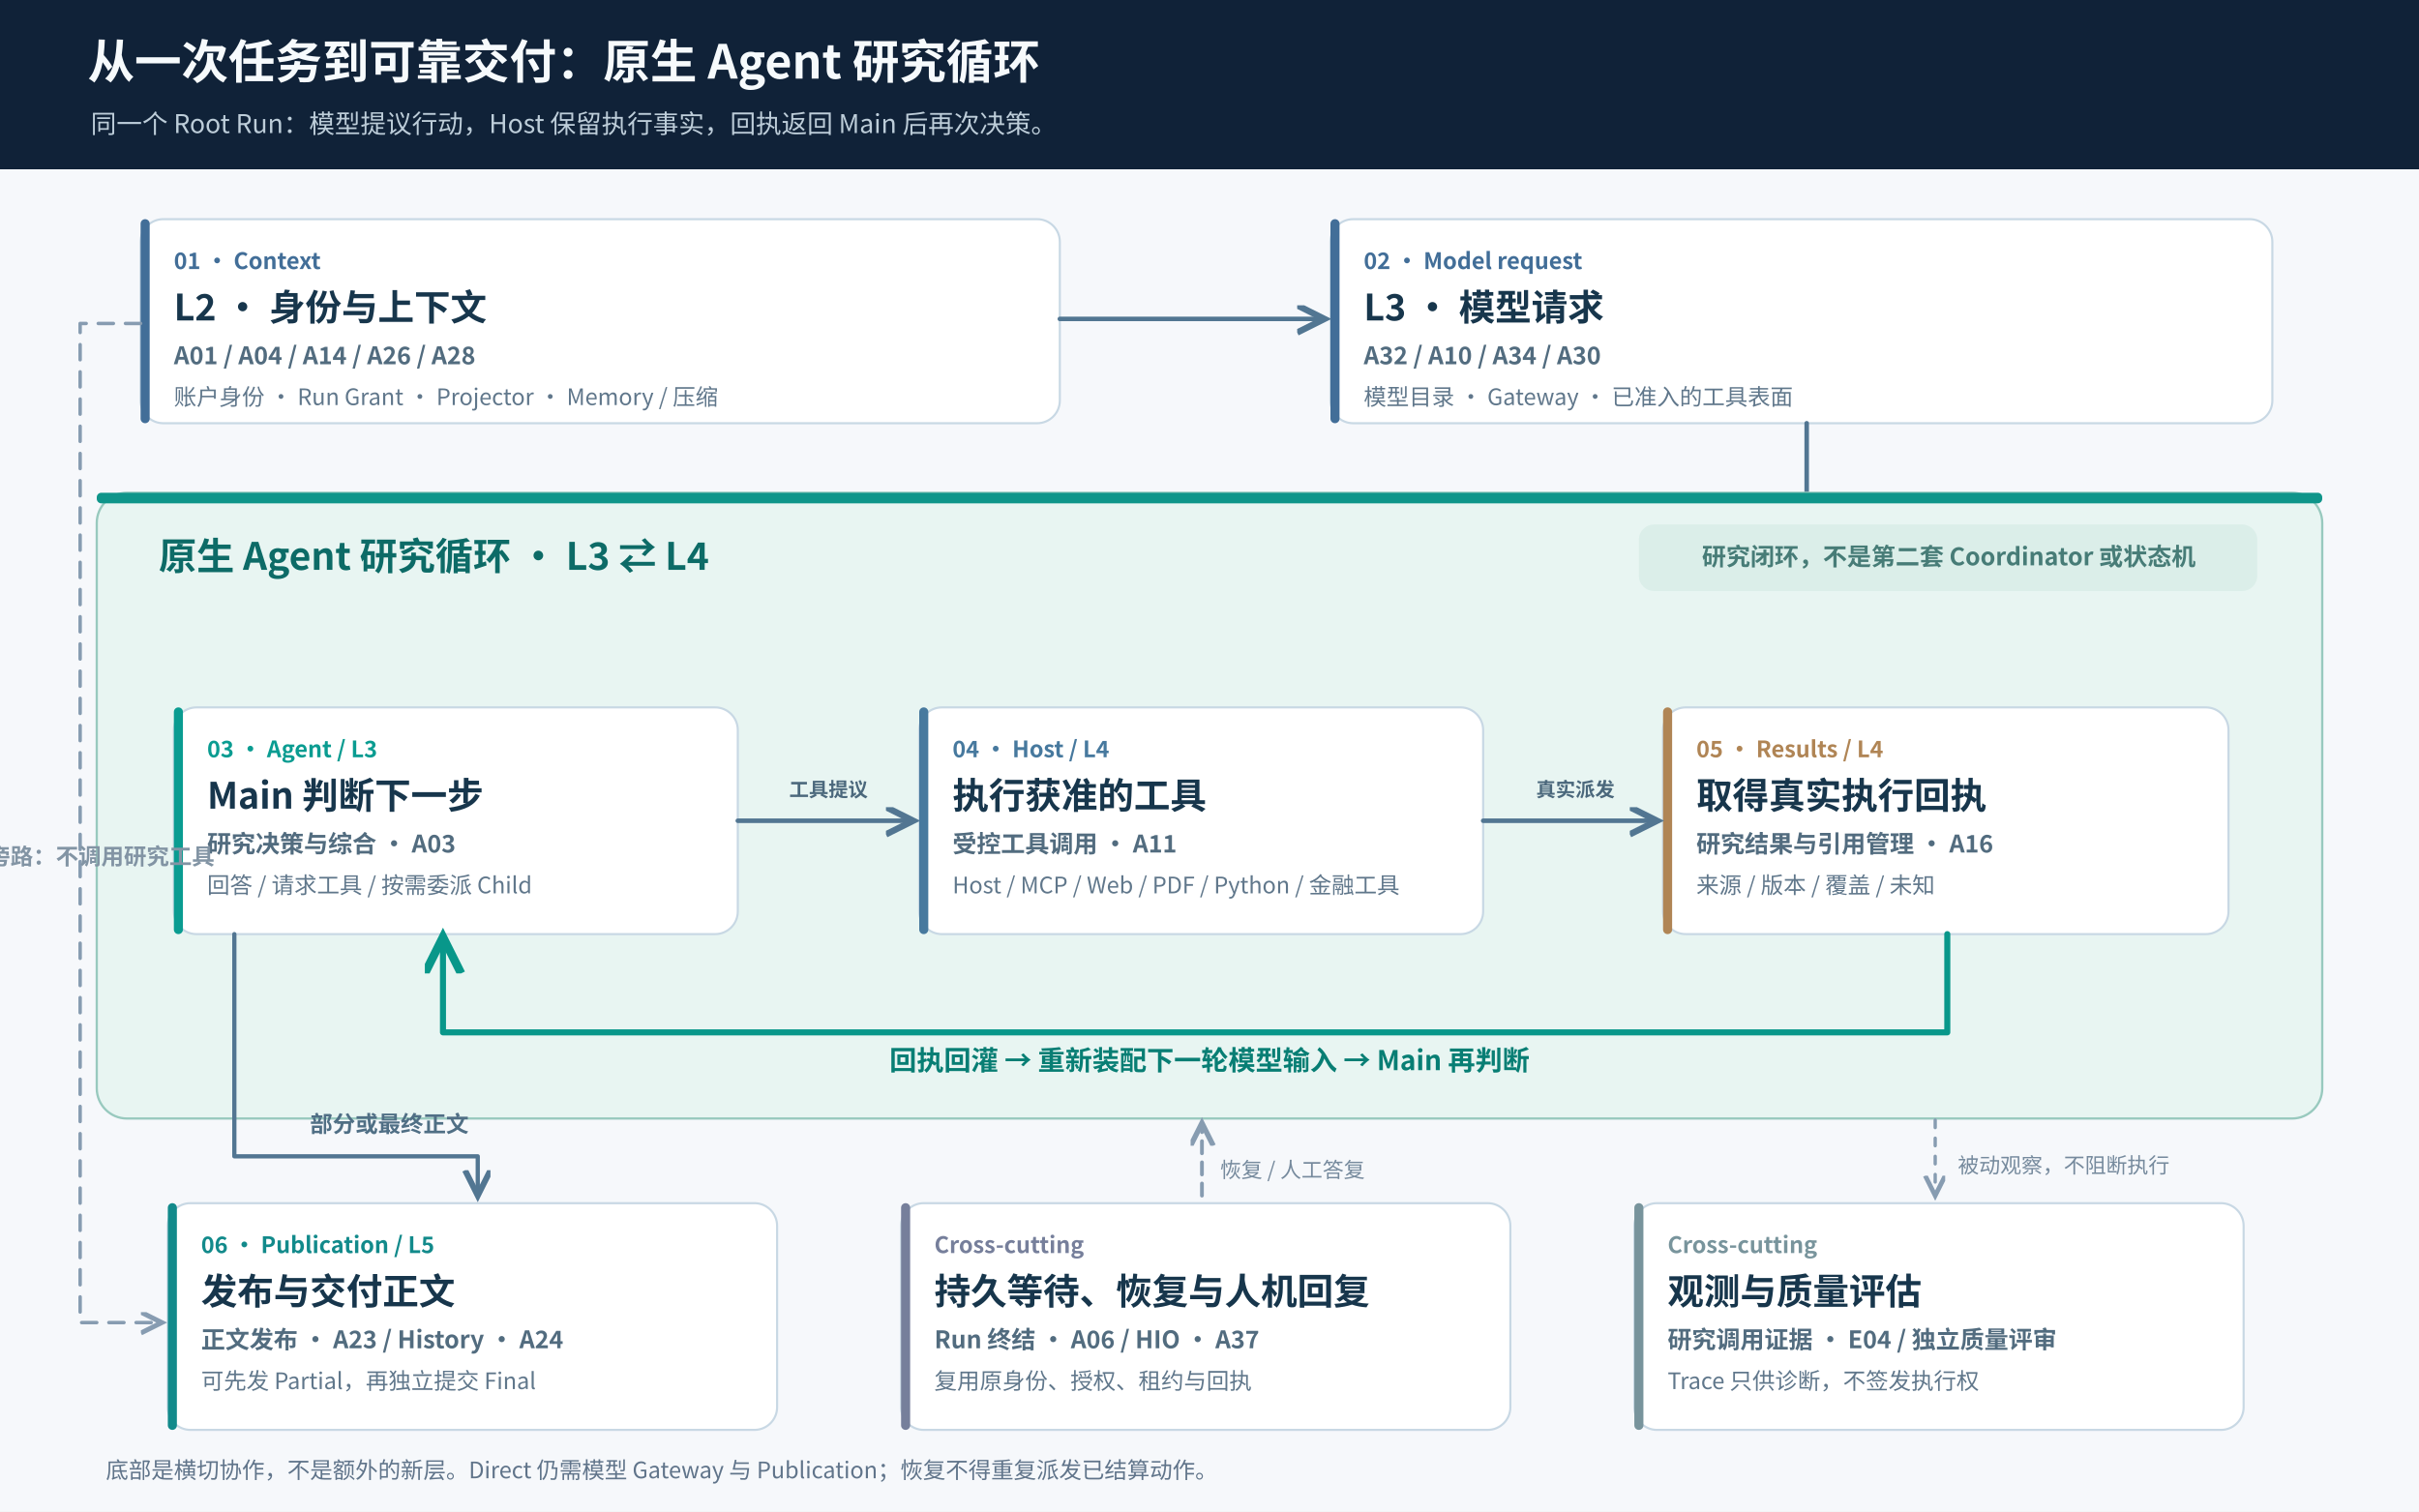
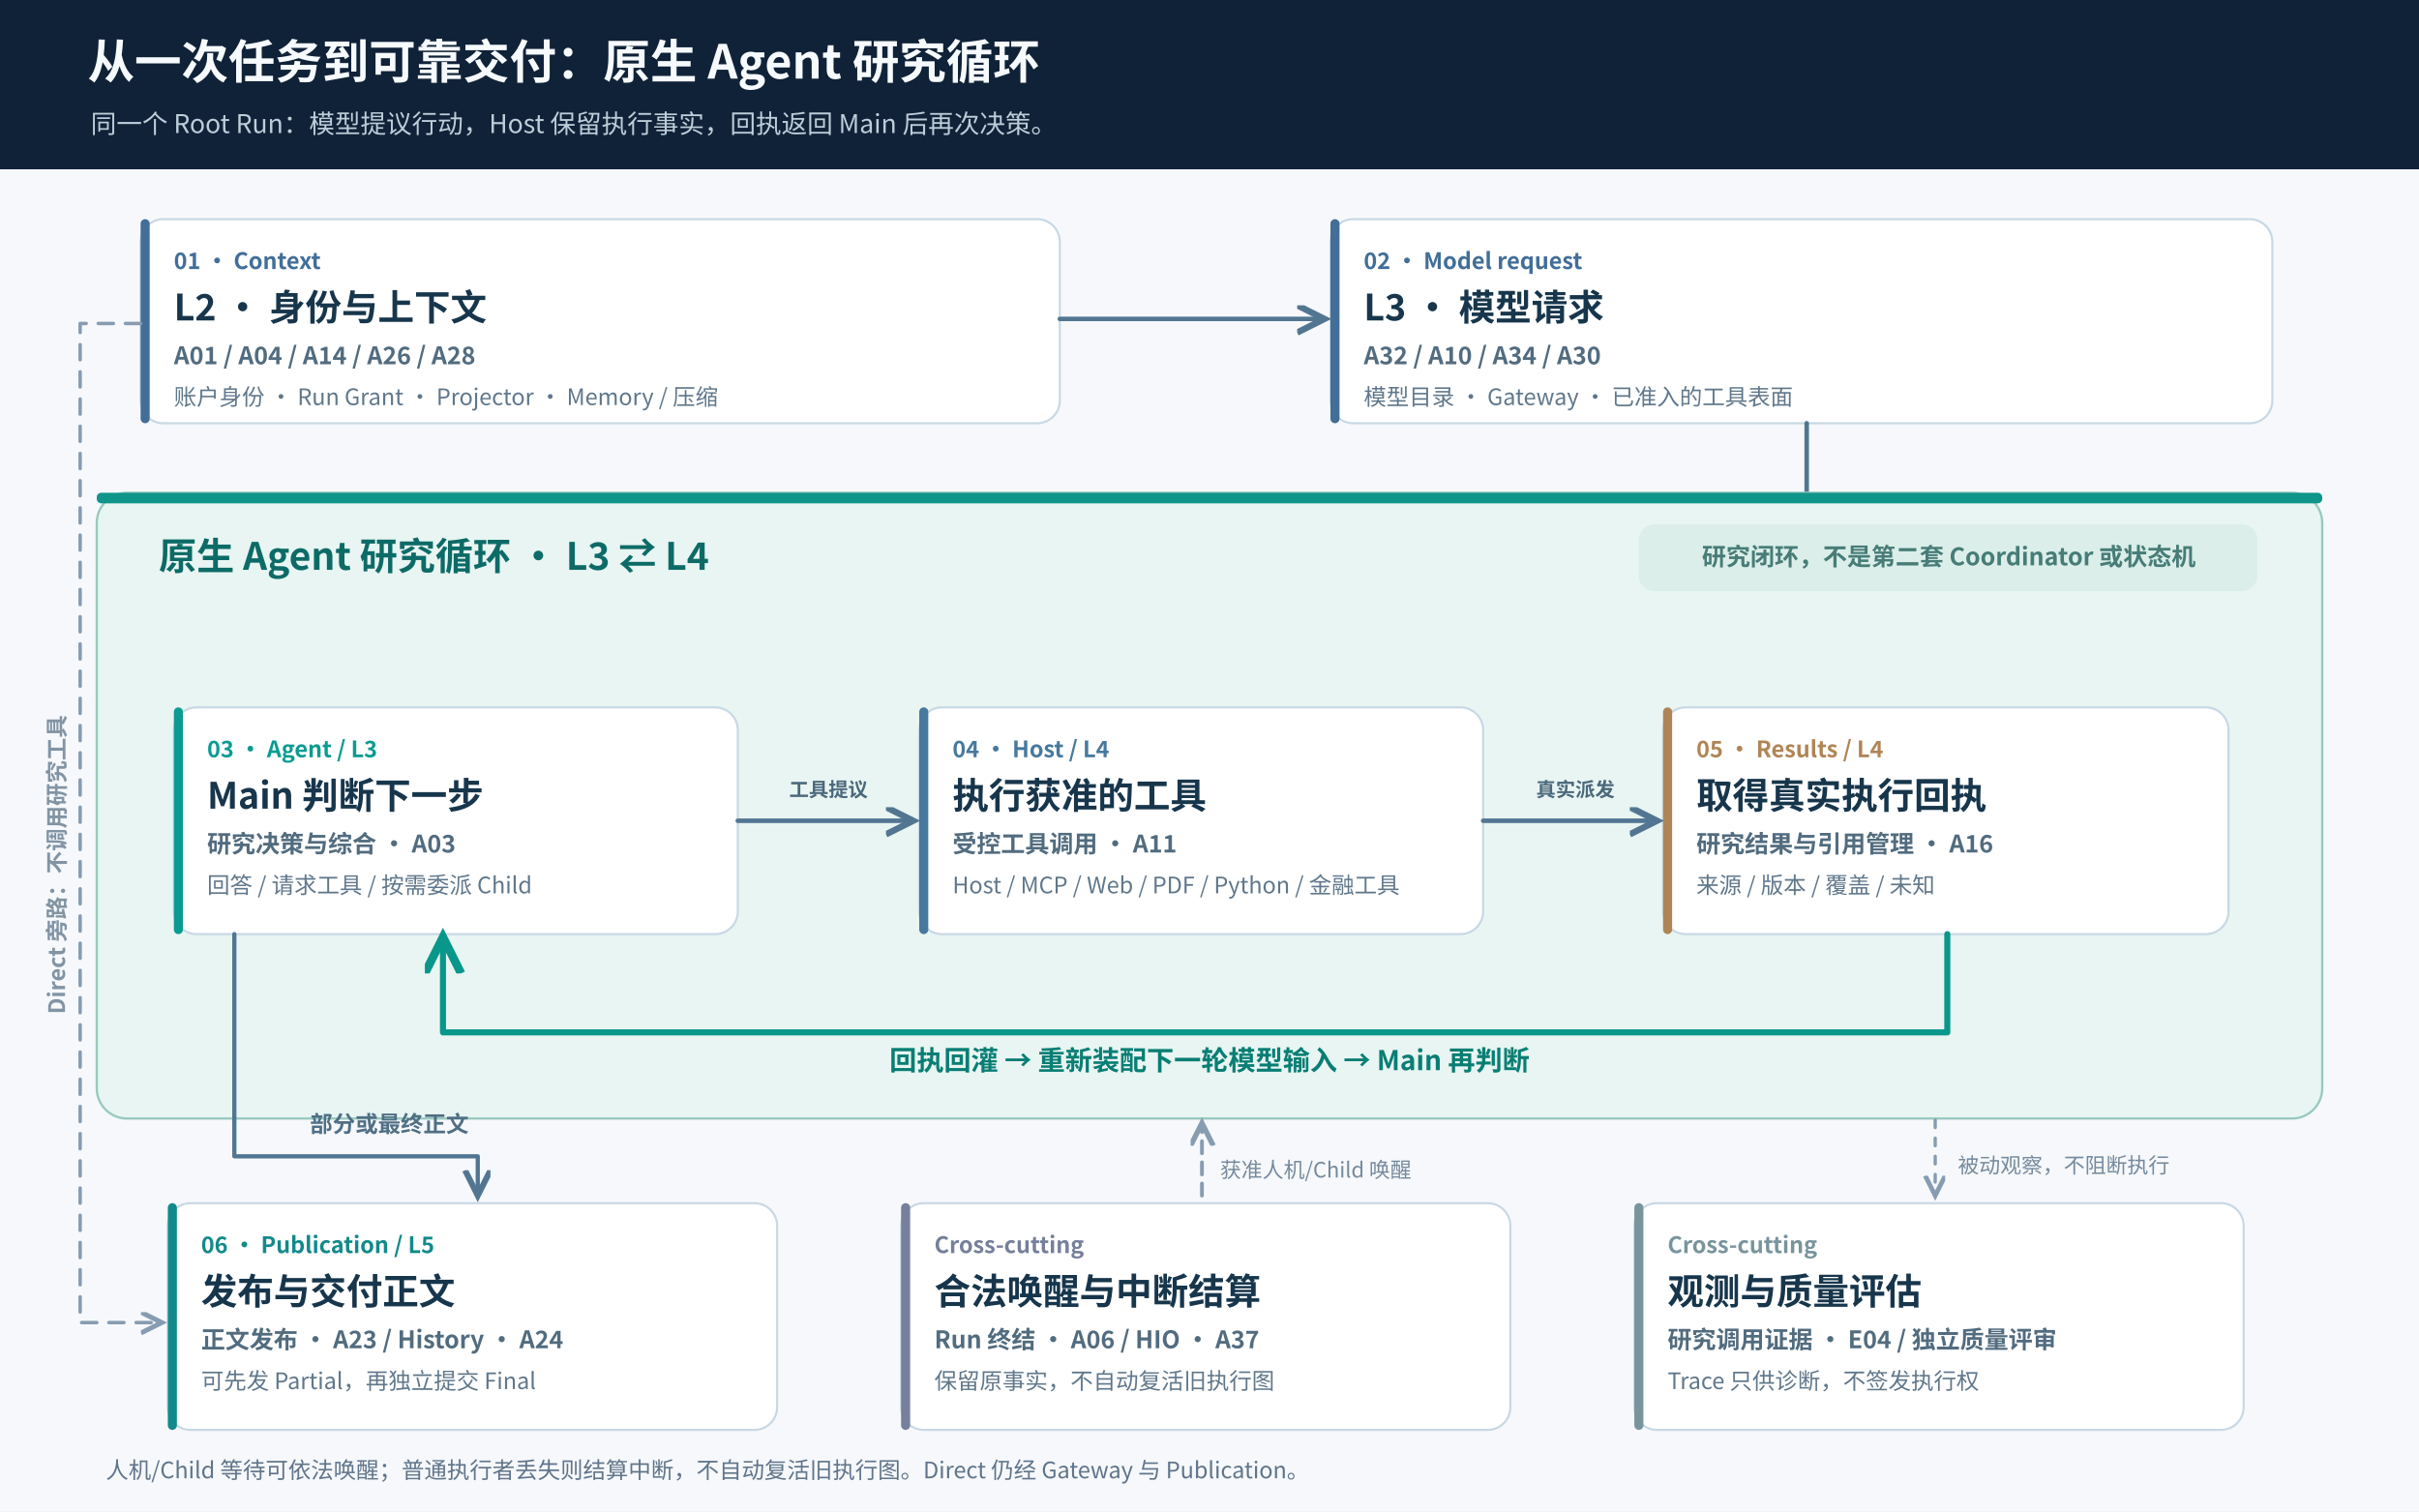
<svg xmlns="http://www.w3.org/2000/svg" width="1600" height="1000" viewBox="0 0 1600 1000" role="img" aria-labelledby="t d">
  <defs>
    <marker id="arrowB" markerWidth="8" markerHeight="8" refX="6" refY="3" orient="auto" markerUnits="strokeWidth">
      <path d="M0 0 L6 3 L0 6" fill="none" stroke="#527692" stroke-width="1.4" />
    </marker>
    <marker id="arrowT" markerWidth="8" markerHeight="8" refX="6" refY="3" orient="auto" markerUnits="strokeWidth">
      <path d="M0 0 L6 3 L0 6" fill="none" stroke="#08978A" stroke-width="1.4" />
    </marker>
    <marker id="arrowG" markerWidth="8" markerHeight="8" refX="6" refY="3" orient="auto" markerUnits="strokeWidth">
      <path d="M0 0 L6 3 L0 6" fill="none" stroke="#879CB1" stroke-width="1.4" />
    </marker>
  </defs>
  <rect x="0" y="0" width="1600" height="1000" rx="0" fill="#F6F8FB" stroke="#F6F8FB" stroke-width="0" />
  <rect x="0" y="0" width="1600" height="112" rx="0" fill="#102238" stroke="#102238" stroke-width="0" />
  <text x="58" y="52" fill="#F6FAFC" font-family="system-ui,-apple-system,Segoe UI,Noto Sans CJK SC,Noto Sans SC,Arial,sans-serif" font-size="31" font-weight="750" text-anchor="start">从一次任务到可靠交付：原生 Agent 研究循环</text>
  <text x="60" y="88" fill="#BDCDD9" font-family="system-ui,-apple-system,Segoe UI,Noto Sans CJK SC,Noto Sans SC,Arial,sans-serif" font-size="17" font-weight="450" text-anchor="start">同一个 Root Run：模型提议行动，Host 保留执行事实，回执返回 Main 后再次决策。</text>
  <rect x="93" y="145" width="608" height="135" rx="15" fill="#FFFFFF" stroke="#C8D8E4" stroke-width="1.4" />
  <rect x="93" y="145" width="6" height="135" rx="3" fill="#426E98" stroke="#426E98" stroke-width="0" />
  <text x="115" y="178" fill="#426E98" font-family="system-ui,-apple-system,Segoe UI,Noto Sans CJK SC,Noto Sans SC,Arial,sans-serif" font-size="15" font-weight="700" text-anchor="start">01 · Context</text>
  <text x="115" y="212" fill="#17364C" font-family="system-ui,-apple-system,Segoe UI,Noto Sans CJK SC,Noto Sans SC,Arial,sans-serif" font-size="24" font-weight="700" text-anchor="start">L2 · 身份与上下文</text>
  <text x="115" y="241" fill="#526C7F" font-family="system-ui,-apple-system,Segoe UI,Noto Sans CJK SC,Noto Sans SC,Arial,sans-serif" font-size="16" font-weight="600" text-anchor="start">A01 / A04 / A14 / A26 / A28</text>
  <text x="115" y="268" fill="#60778B" font-family="system-ui,-apple-system,Segoe UI,Noto Sans CJK SC,Noto Sans SC,Arial,sans-serif" font-size="15" font-weight="400" text-anchor="start">账户身份 · Run Grant · Projector · Memory / 压缩</text>
  <rect x="880" y="145" width="623" height="135" rx="15" fill="#FFFFFF" stroke="#C8D8E4" stroke-width="1.4" />
  <rect x="880" y="145" width="6" height="135" rx="3" fill="#426E98" stroke="#426E98" stroke-width="0" />
  <text x="902" y="178" fill="#426E98" font-family="system-ui,-apple-system,Segoe UI,Noto Sans CJK SC,Noto Sans SC,Arial,sans-serif" font-size="15" font-weight="700" text-anchor="start">02 · Model request</text>
  <text x="902" y="212" fill="#17364C" font-family="system-ui,-apple-system,Segoe UI,Noto Sans CJK SC,Noto Sans SC,Arial,sans-serif" font-size="24" font-weight="700" text-anchor="start">L3 · 模型请求</text>
  <text x="902" y="241" fill="#526C7F" font-family="system-ui,-apple-system,Segoe UI,Noto Sans CJK SC,Noto Sans SC,Arial,sans-serif" font-size="16" font-weight="600" text-anchor="start">A32 / A10 / A34 / A30</text>
  <text x="902" y="268" fill="#60778B" font-family="system-ui,-apple-system,Segoe UI,Noto Sans CJK SC,Noto Sans SC,Arial,sans-serif" font-size="15" font-weight="400" text-anchor="start">模型目录 · Gateway · 已准入的工具表面</text>
  <path d="M701 211 H876" fill="none" stroke="#527692" stroke-width="3" stroke-linecap="round" stroke-linejoin="round" marker-end="url(#arrowB)" />
  <path d="M1195 280 V420 H305 V461" fill="none" stroke="#527692" stroke-width="3" stroke-linecap="round" stroke-linejoin="round" marker-end="url(#arrowB)" />
  <rect x="64" y="326" width="1472" height="414" rx="20" fill="#E8F5F2" stroke="#98C9BE" stroke-width="1.5" />
  <rect x="64" y="326" width="1472" height="7" rx="3" fill="#0F958A" stroke="#0F958A" stroke-width="0" />
  <text x="105" y="377" fill="#0D6B67" font-family="system-ui,-apple-system,Segoe UI,Noto Sans CJK SC,Noto Sans SC,Arial,sans-serif" font-size="25" font-weight="750" text-anchor="start">原生 Agent 研究循环 · L3 ⇄ L4</text>
  <rect x="1084" y="347" width="409" height="44" rx="10" fill="#DBEEE9" stroke="#DBEEE9" stroke-width="0" />
  <text x="1289" y="374" fill="#477C77" font-family="system-ui,-apple-system,Segoe UI,Noto Sans CJK SC,Noto Sans SC,Arial,sans-serif" font-size="16" font-weight="600" text-anchor="middle">研究闭环，不是第二套 Coordinator 或状态机</text>
  <rect x="115" y="468" width="373" height="150" rx="15" fill="#FFFFFF" stroke="#C8D8E4" stroke-width="1.4" />
  <rect x="115" y="468" width="6" height="150" rx="3" fill="#0A9C91" stroke="#0A9C91" stroke-width="0" />
  <text x="137" y="501" fill="#0A9C91" font-family="system-ui,-apple-system,Segoe UI,Noto Sans CJK SC,Noto Sans SC,Arial,sans-serif" font-size="15" font-weight="700" text-anchor="start">03 · Agent / L3</text>
  <text x="137" y="535" fill="#17364C" font-family="system-ui,-apple-system,Segoe UI,Noto Sans CJK SC,Noto Sans SC,Arial,sans-serif" font-size="24" font-weight="700" text-anchor="start">Main 判断下一步</text>
  <text x="137" y="564" fill="#526C7F" font-family="system-ui,-apple-system,Segoe UI,Noto Sans CJK SC,Noto Sans SC,Arial,sans-serif" font-size="16" font-weight="600" text-anchor="start">研究决策与综合 · A03</text>
  <text x="137" y="591" fill="#60778B" font-family="system-ui,-apple-system,Segoe UI,Noto Sans CJK SC,Noto Sans SC,Arial,sans-serif" font-size="15" font-weight="400" text-anchor="start">回答 / 请求工具 / 按需委派 Child</text>
  <rect x="608" y="468" width="373" height="150" rx="15" fill="#FFFFFF" stroke="#C8D8E4" stroke-width="1.4" />
  <rect x="608" y="468" width="6" height="150" rx="3" fill="#47799E" stroke="#47799E" stroke-width="0" />
  <text x="630" y="501" fill="#47799E" font-family="system-ui,-apple-system,Segoe UI,Noto Sans CJK SC,Noto Sans SC,Arial,sans-serif" font-size="15" font-weight="700" text-anchor="start">04 · Host / L4</text>
  <text x="630" y="535" fill="#17364C" font-family="system-ui,-apple-system,Segoe UI,Noto Sans CJK SC,Noto Sans SC,Arial,sans-serif" font-size="24" font-weight="700" text-anchor="start">执行获准的工具</text>
  <text x="630" y="564" fill="#526C7F" font-family="system-ui,-apple-system,Segoe UI,Noto Sans CJK SC,Noto Sans SC,Arial,sans-serif" font-size="16" font-weight="600" text-anchor="start">受控工具调用 · A11</text>
  <text x="630" y="591" fill="#60778B" font-family="system-ui,-apple-system,Segoe UI,Noto Sans CJK SC,Noto Sans SC,Arial,sans-serif" font-size="15" font-weight="400" text-anchor="start">Host / MCP / Web / PDF / Python / 金融工具</text>
  <rect x="1100" y="468" width="374" height="150" rx="15" fill="#FFFFFF" stroke="#C8D8E4" stroke-width="1.4" />
  <rect x="1100" y="468" width="6" height="150" rx="3" fill="#B08555" stroke="#B08555" stroke-width="0" />
  <text x="1122" y="501" fill="#B08555" font-family="system-ui,-apple-system,Segoe UI,Noto Sans CJK SC,Noto Sans SC,Arial,sans-serif" font-size="15" font-weight="700" text-anchor="start">05 · Results / L4</text>
  <text x="1122" y="535" fill="#17364C" font-family="system-ui,-apple-system,Segoe UI,Noto Sans CJK SC,Noto Sans SC,Arial,sans-serif" font-size="24" font-weight="700" text-anchor="start">取得真实执行回执</text>
  <text x="1122" y="564" fill="#526C7F" font-family="system-ui,-apple-system,Segoe UI,Noto Sans CJK SC,Noto Sans SC,Arial,sans-serif" font-size="16" font-weight="600" text-anchor="start">研究结果与引用管理 · A16</text>
  <text x="1122" y="591" fill="#60778B" font-family="system-ui,-apple-system,Segoe UI,Noto Sans CJK SC,Noto Sans SC,Arial,sans-serif" font-size="15" font-weight="400" text-anchor="start">来源 / 版本 / 覆盖 / 未知</text>
  <path d="M488 543 H604" fill="none" stroke="#527692" stroke-width="3" stroke-linecap="round" stroke-linejoin="round" marker-end="url(#arrowB)" />
  <path d="M981 543 H1096" fill="none" stroke="#527692" stroke-width="3" stroke-linecap="round" stroke-linejoin="round" marker-end="url(#arrowB)" />
  <text x="548" y="527" fill="#4B687C" font-family="system-ui,-apple-system,Segoe UI,Noto Sans CJK SC,Noto Sans SC,Arial,sans-serif" font-size="13" font-weight="600" text-anchor="middle">工具提议</text>
  <text x="1042" y="527" fill="#4B687C" font-family="system-ui,-apple-system,Segoe UI,Noto Sans CJK SC,Noto Sans SC,Arial,sans-serif" font-size="13" font-weight="600" text-anchor="middle">真实派发</text>
  <path d="M1288 618 V683 H293 V620" fill="none" stroke="#08978A" stroke-width="4" stroke-linecap="round" stroke-linejoin="round" marker-end="url(#arrowT)" />
  <text x="800" y="708" fill="#087E74" font-family="system-ui,-apple-system,Segoe UI,Noto Sans CJK SC,Noto Sans SC,Arial,sans-serif" font-size="18" font-weight="650" text-anchor="middle">回执回灌 → 重新装配下一轮模型输入 → Main 再判断</text>
  <rect x="111" y="796" width="403" height="150" rx="15" fill="#FFFFFF" stroke="#C8D8E4" stroke-width="1.4" />
  <rect x="111" y="796" width="6" height="150" rx="3" fill="#128A8B" stroke="#128A8B" stroke-width="0" />
  <text x="133" y="829" fill="#128A8B" font-family="system-ui,-apple-system,Segoe UI,Noto Sans CJK SC,Noto Sans SC,Arial,sans-serif" font-size="15" font-weight="700" text-anchor="start">06 · Publication / L5</text>
  <text x="133" y="863" fill="#17364C" font-family="system-ui,-apple-system,Segoe UI,Noto Sans CJK SC,Noto Sans SC,Arial,sans-serif" font-size="24" font-weight="700" text-anchor="start">发布与交付正文</text>
  <text x="133" y="892" fill="#526C7F" font-family="system-ui,-apple-system,Segoe UI,Noto Sans CJK SC,Noto Sans SC,Arial,sans-serif" font-size="16" font-weight="600" text-anchor="start">正文发布 · A23 / History · A24</text>
  <text x="133" y="919" fill="#60778B" font-family="system-ui,-apple-system,Segoe UI,Noto Sans CJK SC,Noto Sans SC,Arial,sans-serif" font-size="15" font-weight="400" text-anchor="start">可先发 Partial，再独立提交 Final</text>
  <rect x="596" y="796" width="403" height="150" rx="15" fill="#FFFFFF" stroke="#C8D8E4" stroke-width="1.4" />
  <rect x="596" y="796" width="6" height="150" rx="3" fill="#767F9B" stroke="#767F9B" stroke-width="0" />
  <text x="618" y="829" fill="#767F9B" font-family="system-ui,-apple-system,Segoe UI,Noto Sans CJK SC,Noto Sans SC,Arial,sans-serif" font-size="15" font-weight="700" text-anchor="start">Cross-cutting</text>
-   <text x="618" y="863" fill="#17364C" font-family="system-ui,-apple-system,Segoe UI,Noto Sans CJK SC,Noto Sans SC,Arial,sans-serif" font-size="24" font-weight="700" text-anchor="start">持久等待、恢复与人机回复</text>
+   <text x="618" y="863" fill="#17364C" font-family="system-ui,-apple-system,Segoe UI,Noto Sans CJK SC,Noto Sans SC,Arial,sans-serif" font-size="24" font-weight="700" text-anchor="start">合法唤醒与中断结算</text>
  <text x="618" y="892" fill="#526C7F" font-family="system-ui,-apple-system,Segoe UI,Noto Sans CJK SC,Noto Sans SC,Arial,sans-serif" font-size="16" font-weight="600" text-anchor="start">Run 终结 · A06 / HIO · A37</text>
-   <text x="618" y="919" fill="#60778B" font-family="system-ui,-apple-system,Segoe UI,Noto Sans CJK SC,Noto Sans SC,Arial,sans-serif" font-size="15" font-weight="400" text-anchor="start">复用原身份、授权、租约与回执</text>
+   <text x="618" y="919" fill="#60778B" font-family="system-ui,-apple-system,Segoe UI,Noto Sans CJK SC,Noto Sans SC,Arial,sans-serif" font-size="15" font-weight="400" text-anchor="start">保留原事实，不自动复活旧执行图</text>
  <rect x="1081" y="796" width="403" height="150" rx="15" fill="#FFFFFF" stroke="#C8D8E4" stroke-width="1.4" />
  <rect x="1081" y="796" width="6" height="150" rx="3" fill="#78949C" stroke="#78949C" stroke-width="0" />
  <text x="1103" y="829" fill="#78949C" font-family="system-ui,-apple-system,Segoe UI,Noto Sans CJK SC,Noto Sans SC,Arial,sans-serif" font-size="15" font-weight="700" text-anchor="start">Cross-cutting</text>
  <text x="1103" y="863" fill="#17364C" font-family="system-ui,-apple-system,Segoe UI,Noto Sans CJK SC,Noto Sans SC,Arial,sans-serif" font-size="24" font-weight="700" text-anchor="start">观测与质量评估</text>
  <text x="1103" y="892" fill="#526C7F" font-family="system-ui,-apple-system,Segoe UI,Noto Sans CJK SC,Noto Sans SC,Arial,sans-serif" font-size="16" font-weight="600" text-anchor="start">研究调用证据 · E04 / 独立质量评审</text>
  <text x="1103" y="919" fill="#60778B" font-family="system-ui,-apple-system,Segoe UI,Noto Sans CJK SC,Noto Sans SC,Arial,sans-serif" font-size="15" font-weight="400" text-anchor="start">Trace 只供诊断，不签发执行权</text>
  <path d="M155 618 V765 H316 V791" fill="none" stroke="#527692" stroke-width="2.8" stroke-linecap="round" stroke-linejoin="round" marker-end="url(#arrowB)" />
  <text x="205" y="749" fill="#506F85" font-family="system-ui,-apple-system,Segoe UI,Noto Sans CJK SC,Noto Sans SC,Arial,sans-serif" font-size="15" font-weight="600" text-anchor="start">部分或最终正文</text>
  <path d="M93 214 H53 V875 H107" fill="none" stroke="#879CB1" stroke-width="2.3" stroke-linecap="round" stroke-linejoin="round" stroke-dasharray="10 8" marker-end="url(#arrowG)" />
-   <text x="43" y="572" fill="#8294A4" font-family="system-ui,-apple-system,Segoe UI,Noto Sans CJK SC,Noto Sans SC,Arial,sans-serif" font-size="15" font-weight="600" text-anchor="middle">Direct 旁路：不调用研究工具</text>
+   <text x="43" y="572" transform="rotate(-90 43 572)" fill="#8294A4" font-family="system-ui,-apple-system,Segoe UI,Noto Sans CJK SC,Noto Sans SC,Arial,sans-serif" font-size="15" font-weight="600" text-anchor="middle">Direct 旁路：不调用研究工具</text>
  <path d="M795 791 V743" fill="none" stroke="#879CB1" stroke-width="2.5" stroke-linecap="round" stroke-linejoin="round" stroke-dasharray="8 6" marker-end="url(#arrowG)" />
-   <text x="807" y="779" fill="#768A9D" font-family="system-ui,-apple-system,Segoe UI,Noto Sans CJK SC,Noto Sans SC,Arial,sans-serif" font-size="14" font-weight="500" text-anchor="start">恢复 / 人工答复</text>
+   <text x="807" y="779" fill="#768A9D" font-family="system-ui,-apple-system,Segoe UI,Noto Sans CJK SC,Noto Sans SC,Arial,sans-serif" font-size="14" font-weight="500" text-anchor="start">获准人机/Child 唤醒</text>
  <path d="M1280 741 V791" fill="none" stroke="#879CB1" stroke-width="2.2" stroke-linecap="round" stroke-linejoin="round" stroke-dasharray="5 7" marker-end="url(#arrowG)" />
  <text x="1295" y="776" fill="#768A9D" font-family="system-ui,-apple-system,Segoe UI,Noto Sans CJK SC,Noto Sans SC,Arial,sans-serif" font-size="14" font-weight="500" text-anchor="start">被动观察，不阻断执行</text>
-   <text x="70" y="978" fill="#60748A" font-family="system-ui,-apple-system,Segoe UI,Noto Sans CJK SC,Noto Sans SC,Arial,sans-serif" font-size="15" font-weight="450" text-anchor="start">底部是横切协作，不是额外的新层。Direct 仍需模型 Gateway 与 Publication；恢复不得重复派发已结算动作。</text>
+   <text x="70" y="978" fill="#60748A" font-family="system-ui,-apple-system,Segoe UI,Noto Sans CJK SC,Noto Sans SC,Arial,sans-serif" font-size="15" font-weight="450" text-anchor="start">人机/Child 等待可依法唤醒；普通执行者丢失则结算中断，不自动复活旧执行图。Direct 仍经 Gateway 与 Publication。</text>
</svg>
